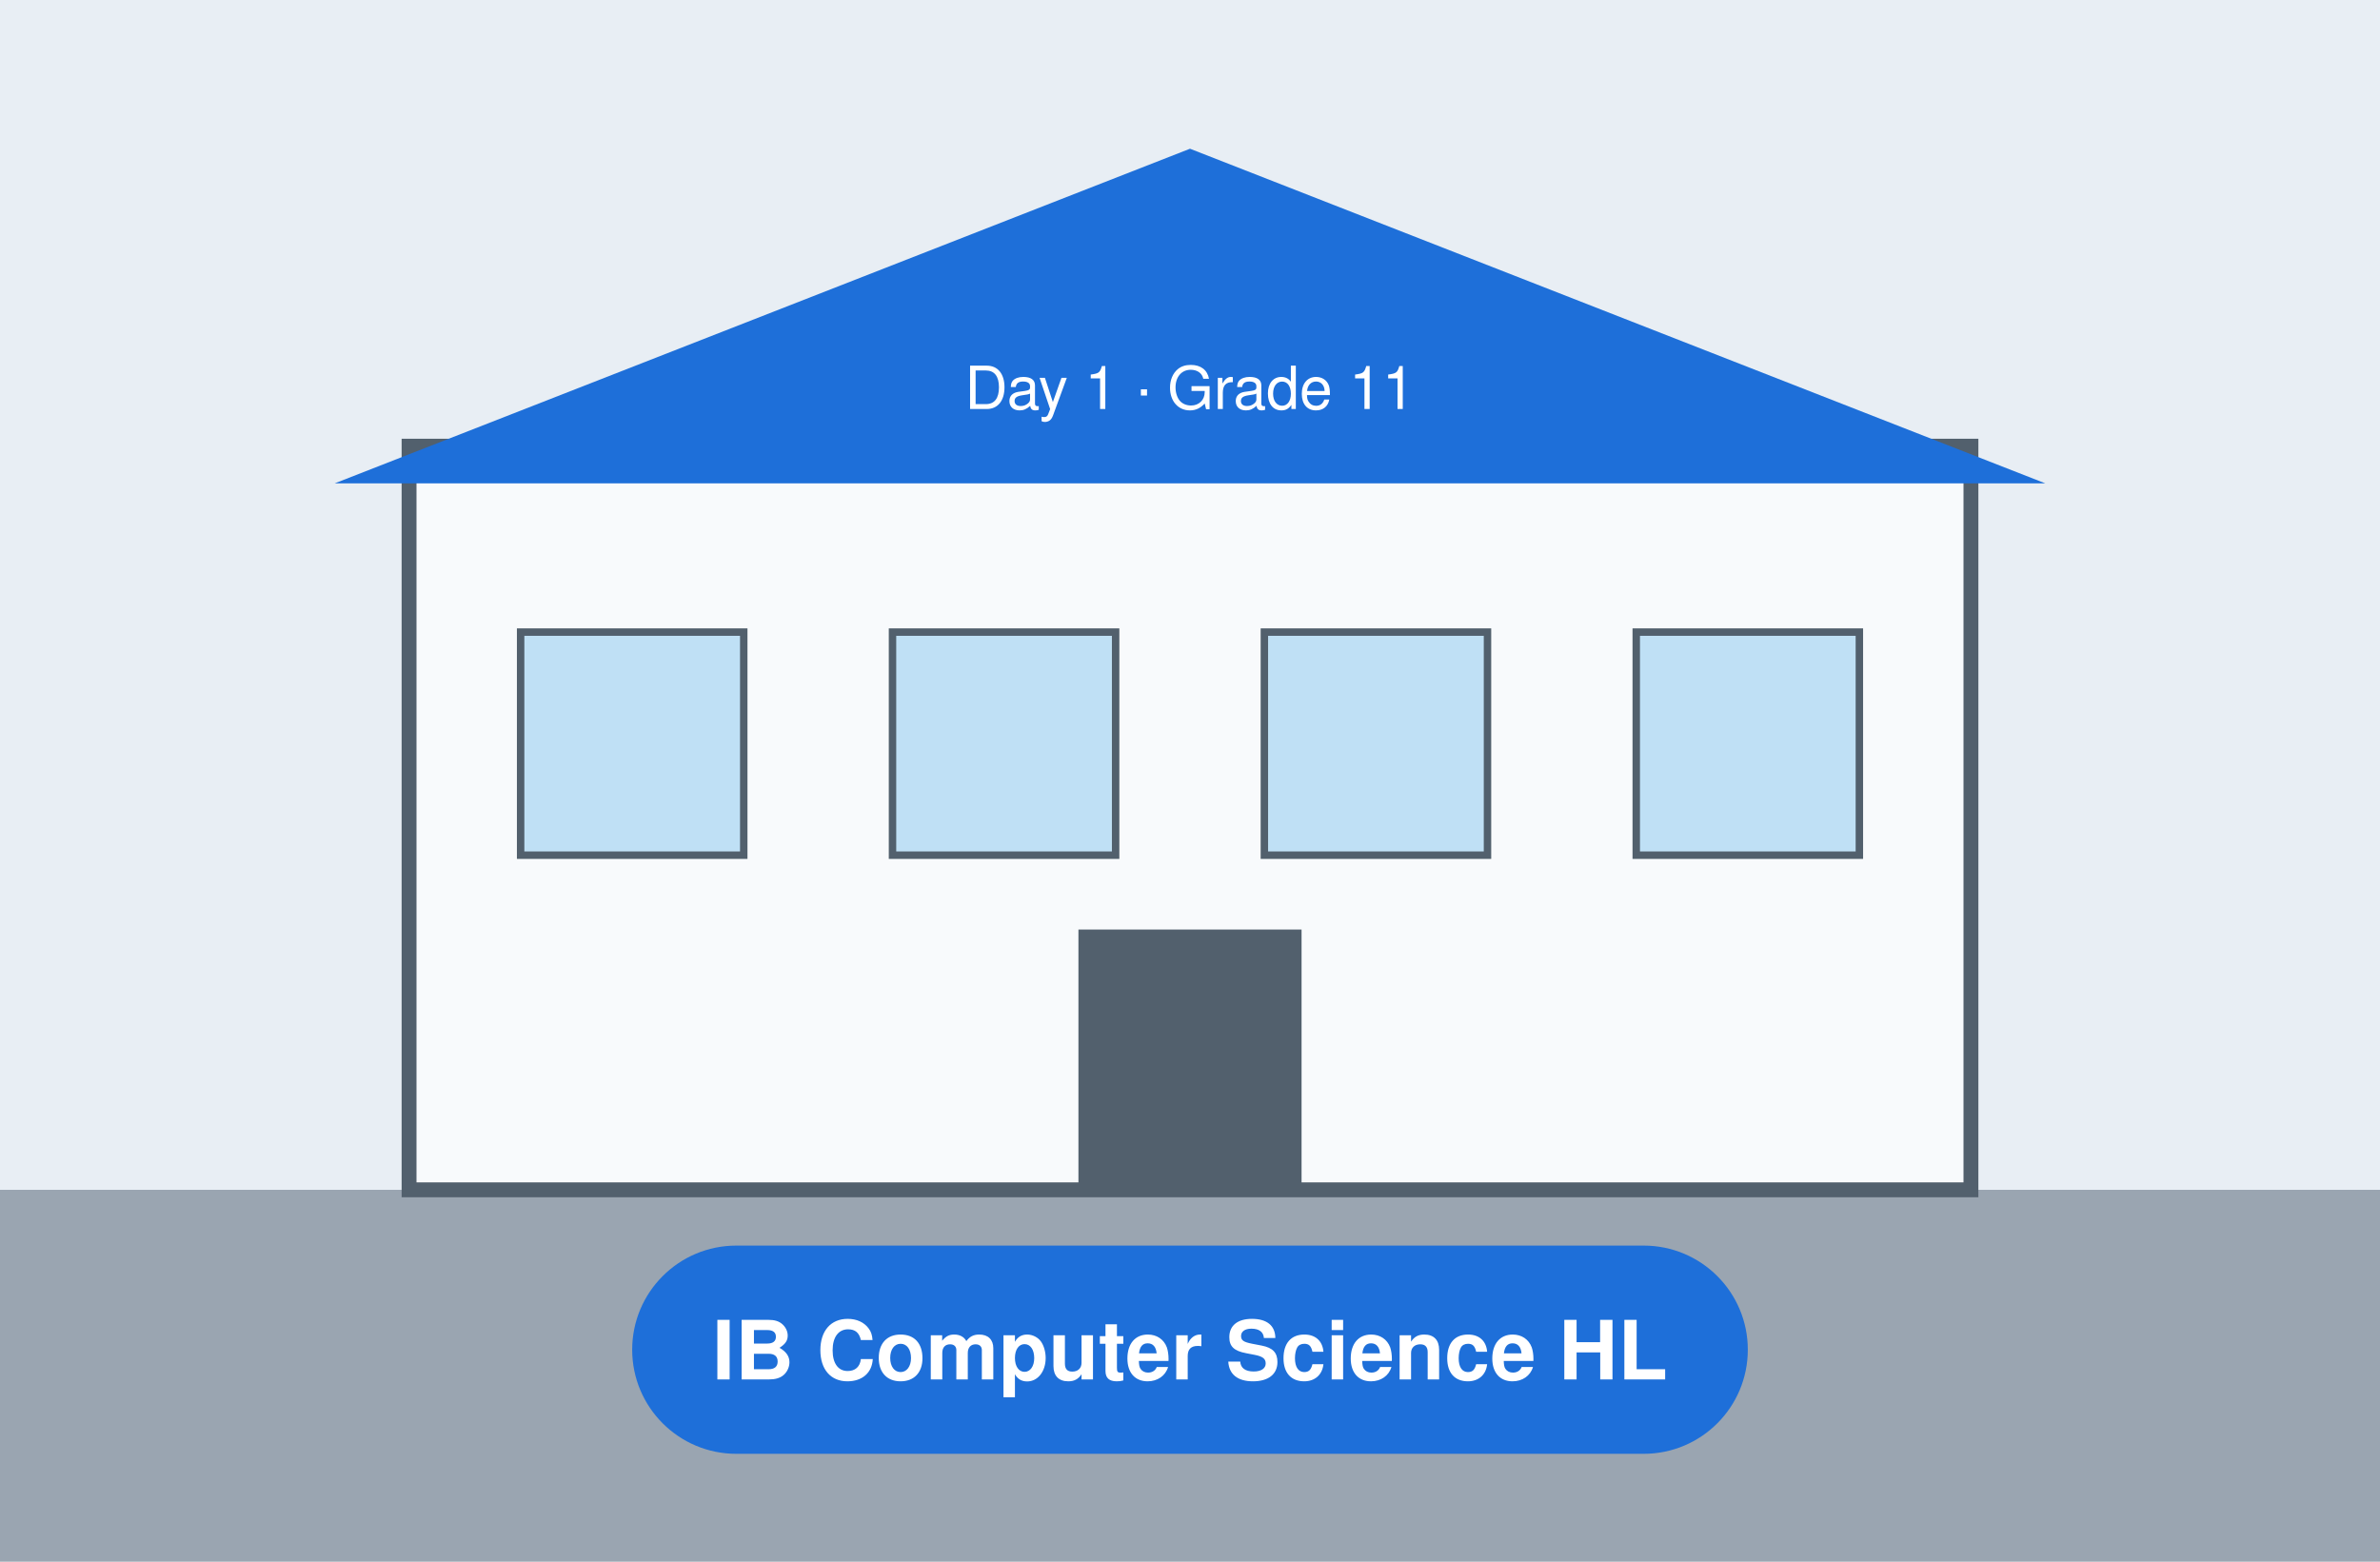
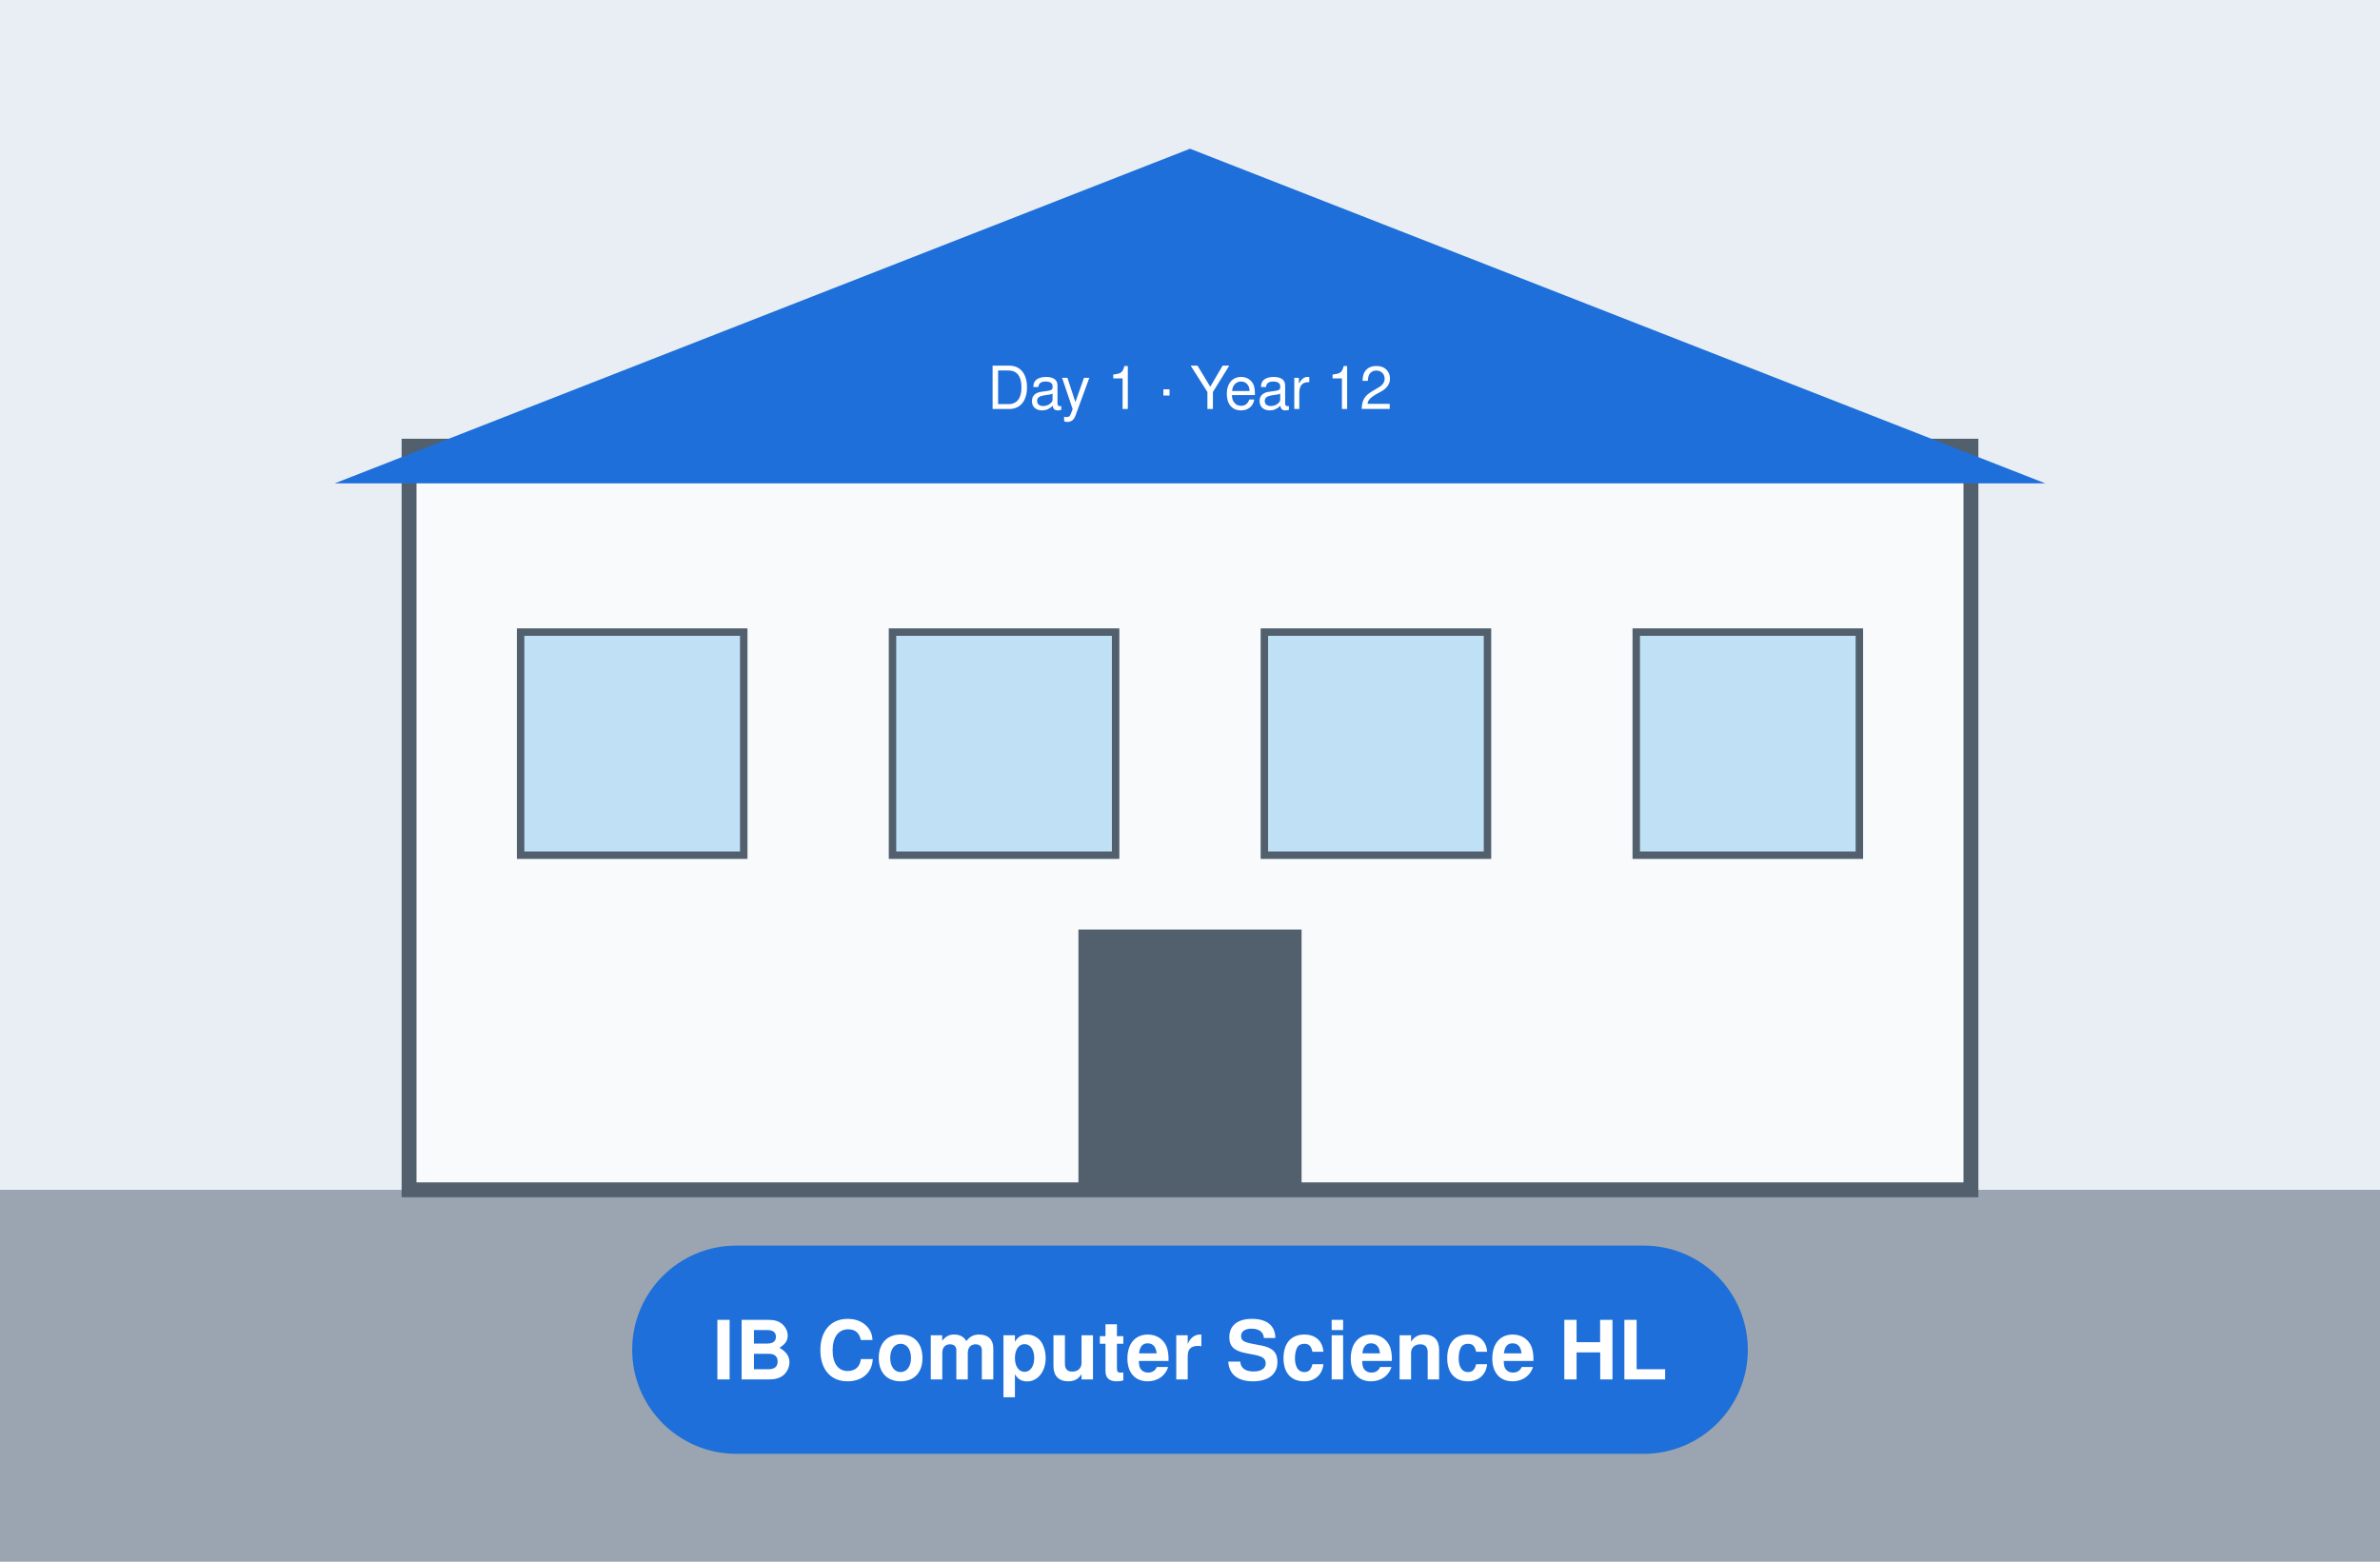
<svg xmlns="http://www.w3.org/2000/svg" viewBox="0 0 640 420" width="640" height="420">
  <rect width="640" height="420" fill="#e8eef4" />
  <rect y="320" width="640" height="100" fill="#9aa5b1" />
  <rect x="110" y="120" width="420" height="200" fill="#f8fafc" stroke="#52606d" stroke-width="4" />
  <path d="M90 130 L320 40 L550 130z" fill="#1E6FD9" />
  <rect x="140" y="170" width="60" height="60" fill="#bfe0f5" stroke="#52606d" stroke-width="2" />
  <rect x="240" y="170" width="60" height="60" fill="#bfe0f5" stroke="#52606d" stroke-width="2" />
  <rect x="340" y="170" width="60" height="60" fill="#bfe0f5" stroke="#52606d" stroke-width="2" />
  <rect x="440" y="170" width="60" height="60" fill="#bfe0f5" stroke="#52606d" stroke-width="2" />
  <rect x="290" y="250" width="60" height="70" fill="#52606d" />
  <rect x="170" y="335" width="300" height="56" rx="28" fill="#1E6FD9" />
  <text x="320" y="371" font-family="Helvetica,Arial" font-size="22" fill="#fff" text-anchor="middle" font-weight="700">IB Computer Science HL</text>
-   <text x="320" y="110" font-family="Helvetica,Arial" font-size="16" fill="#fff" text-anchor="middle">Day 1 · Grade 11</text>
+   <text x="320" y="110" font-family="Helvetica,Arial" font-size="16" fill="#fff" text-anchor="middle">Day 1 · Year 12</text>
</svg>
